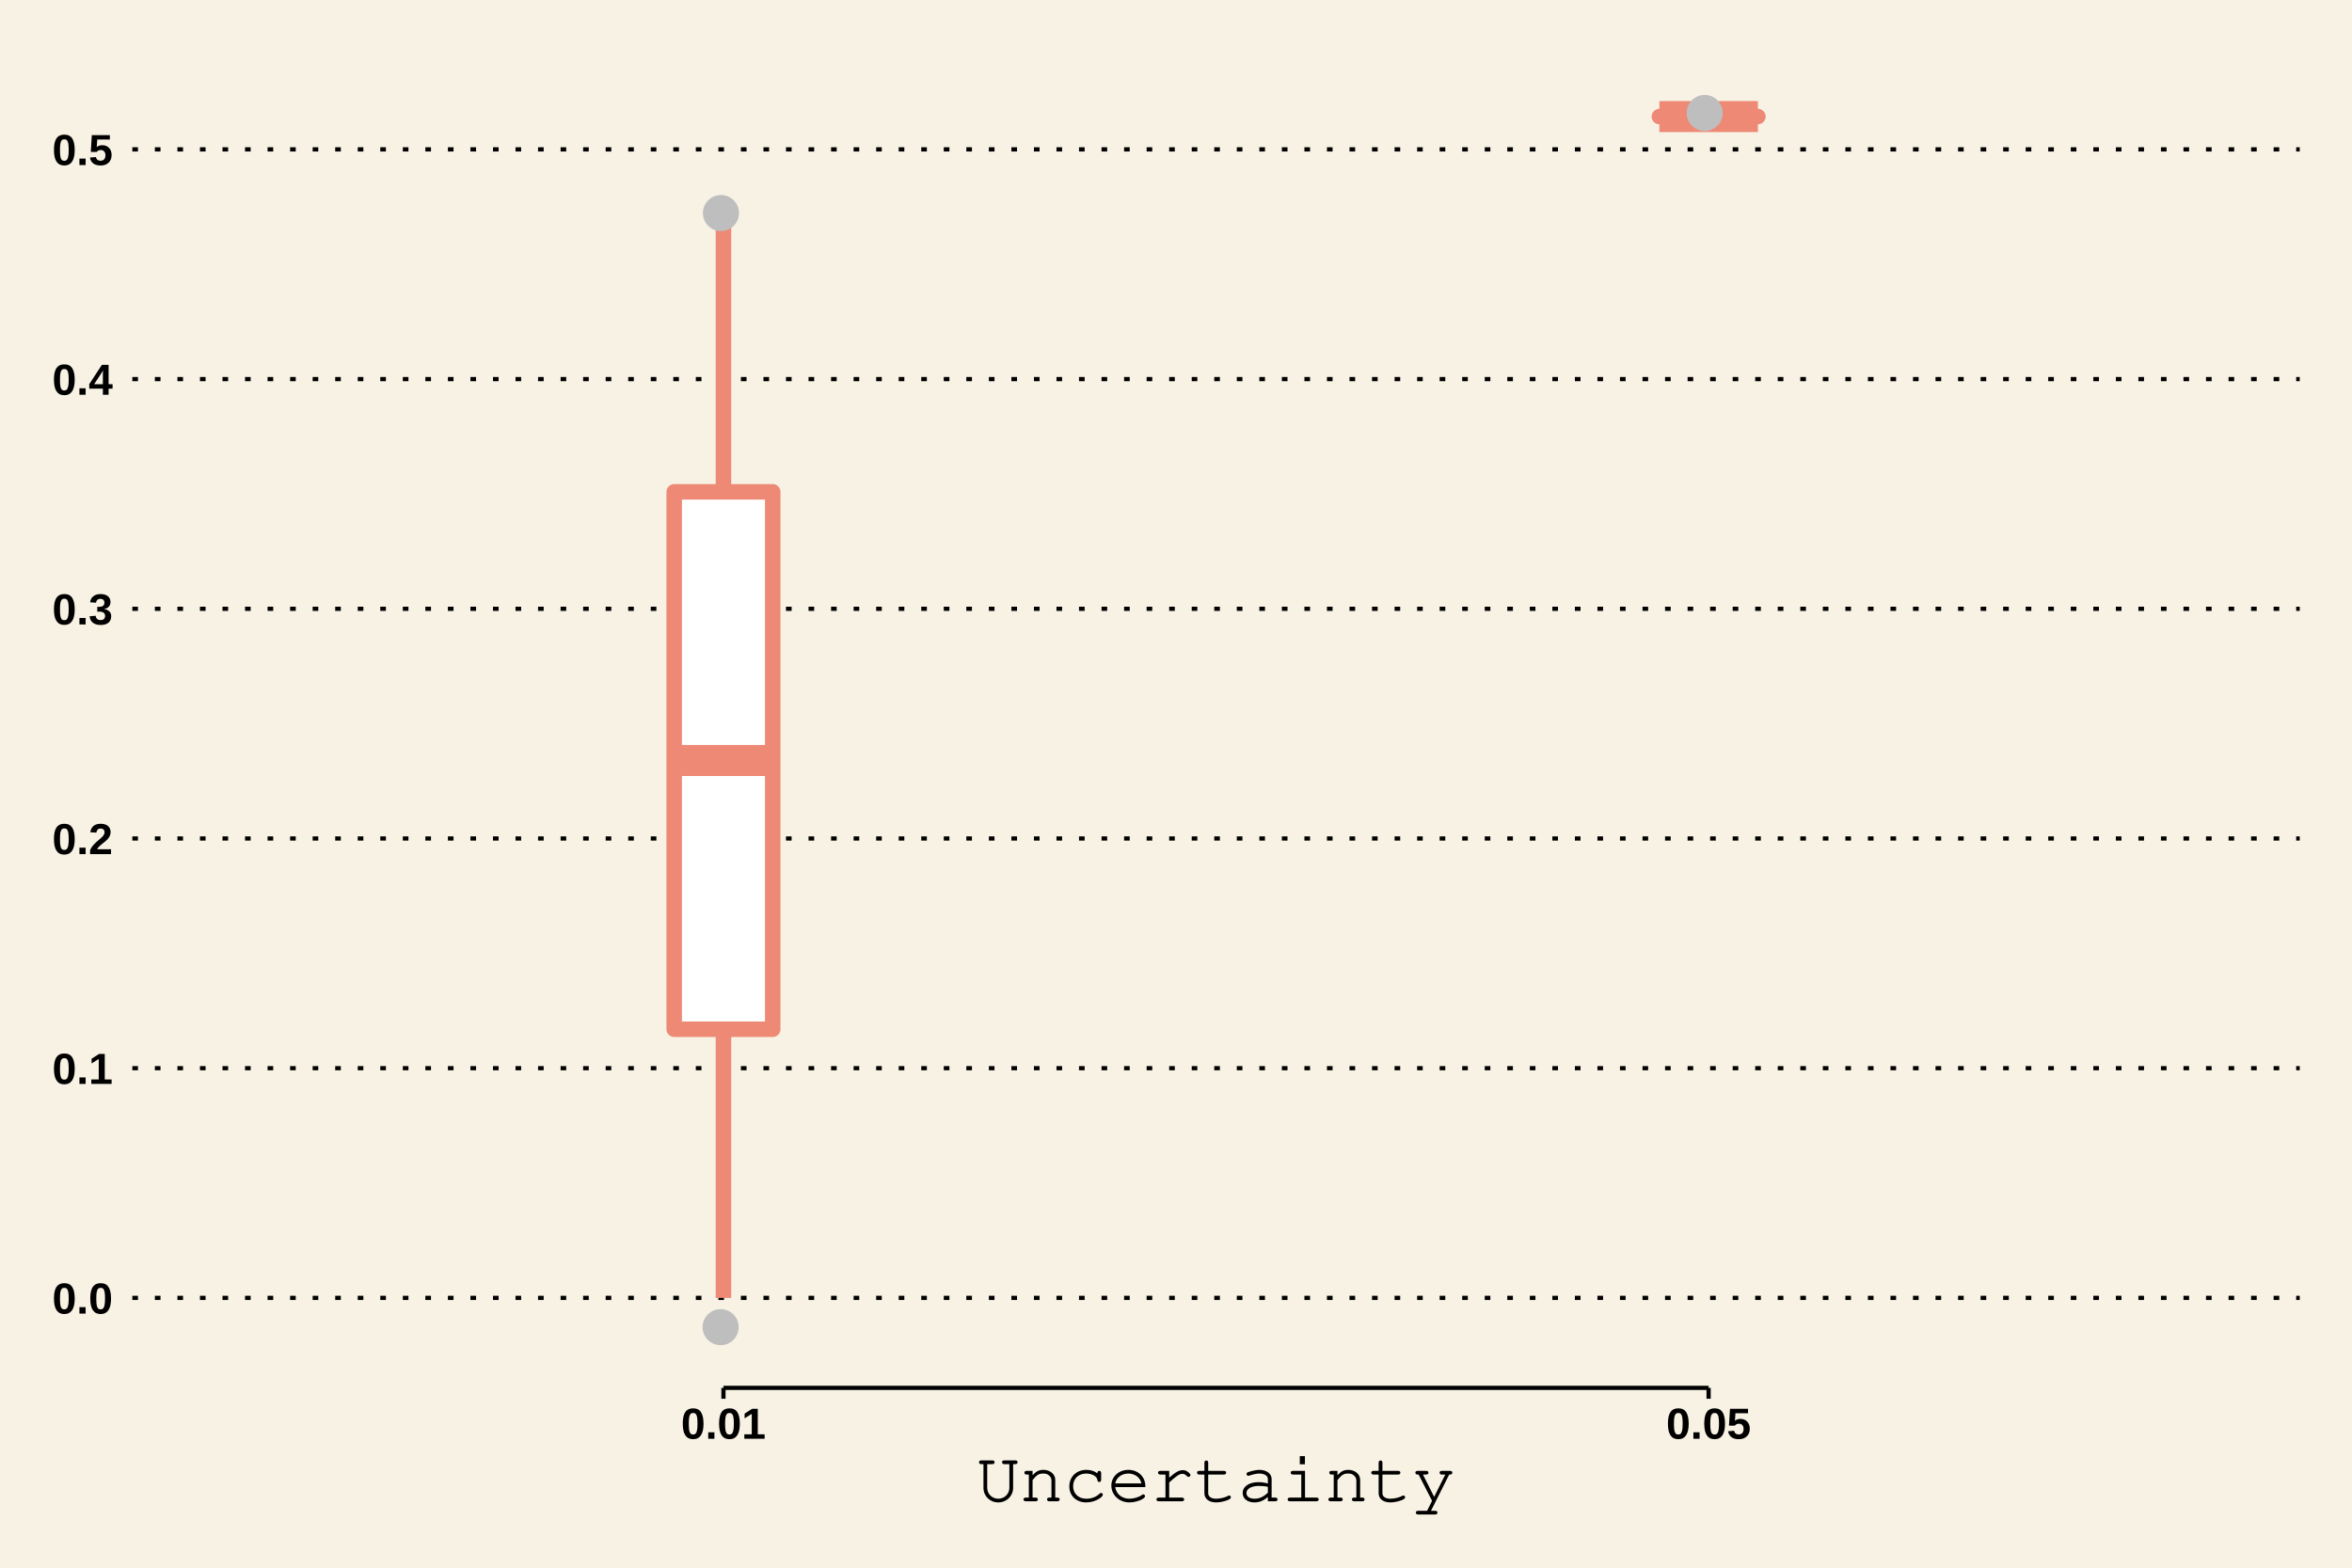
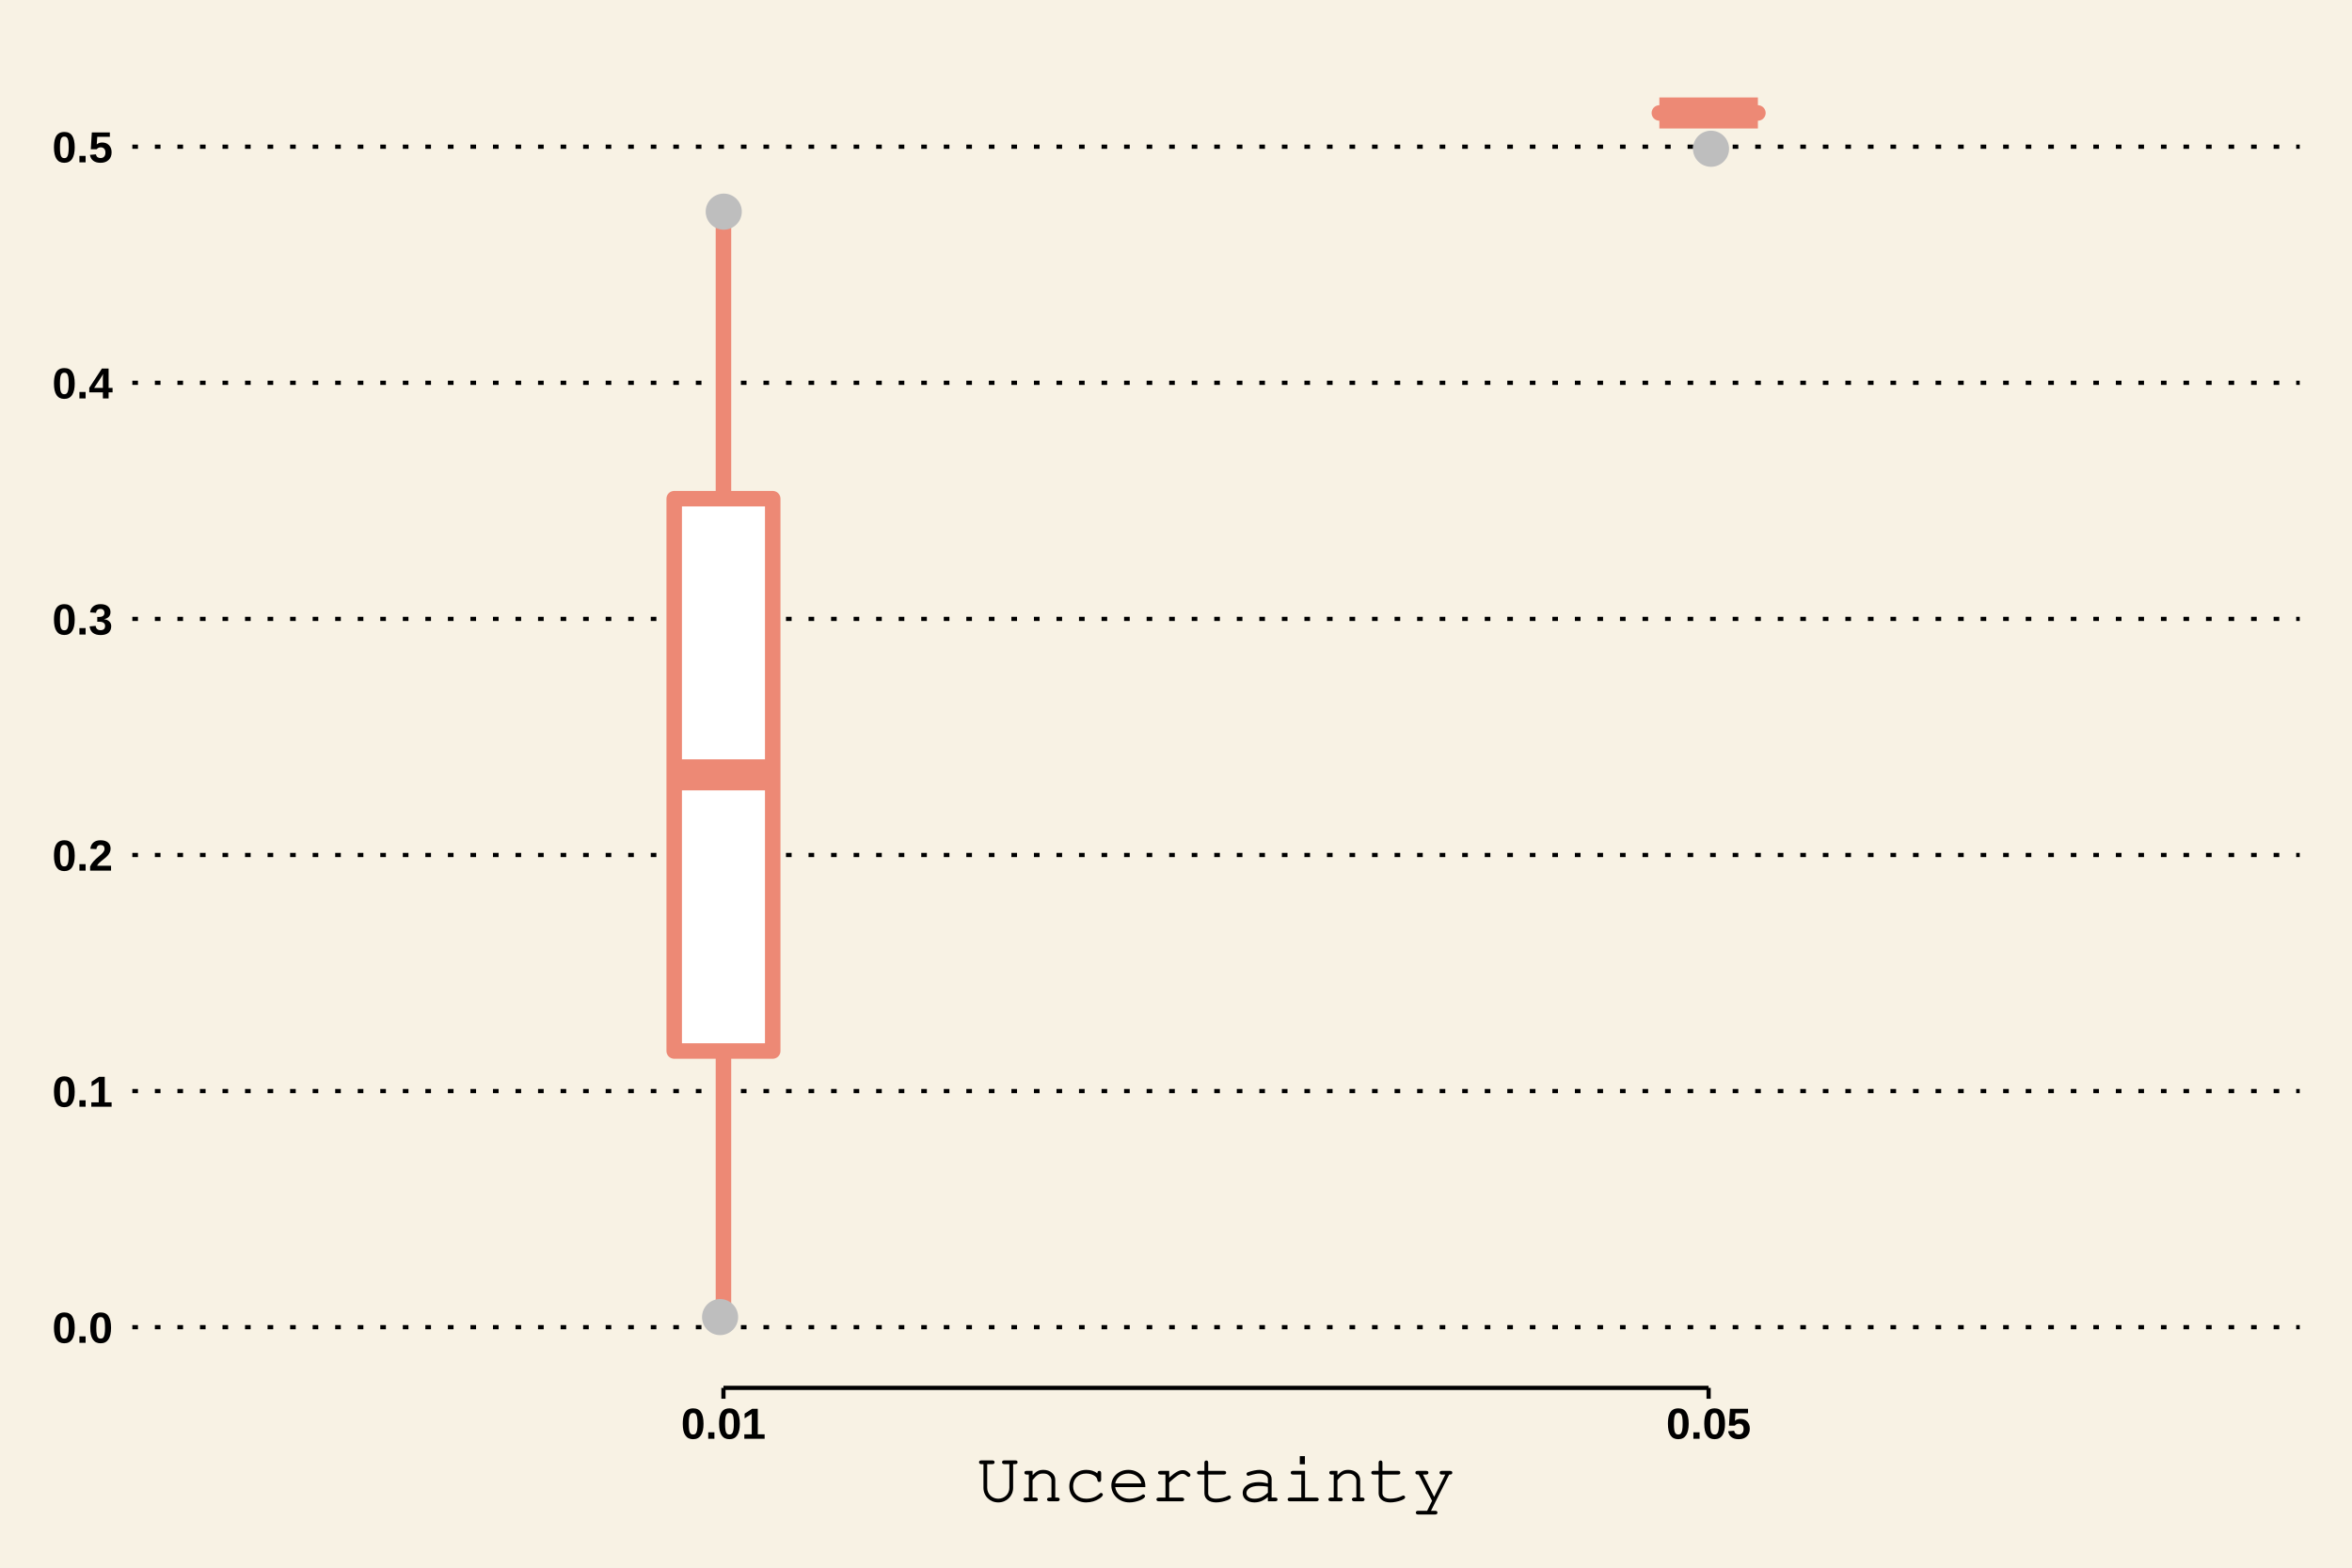
<svg xmlns="http://www.w3.org/2000/svg" class="svglite" width="648.00pt" height="432.00pt" viewBox="0 0 648.00 432.00">
  <defs>
    <style type="text/css">
    .svglite line, .svglite polyline, .svglite polygon, .svglite path, .svglite rect, .svglite circle {
      fill: none;
      stroke: #000000;
      stroke-linecap: round;
      stroke-linejoin: round;
      stroke-miterlimit: 10.00;
    }
  </style>
  </defs>
  <rect width="100%" height="100%" style="stroke: none; fill: #F8F2E4;" />
  <defs>
    <clipPath id="cpMC4wMHw2NDguMDB8MC4wMHw0MzIuMDA=">
      <rect x="0.00" y="0.00" width="648.00" height="432.00" />
    </clipPath>
  </defs>
  <g clip-path="url(#cpMC4wMHw2NDguMDB8MC4wMHw0MzIuMDA=)">
    <rect x="0.00" y="0" width="648.00" height="432.00" style="stroke-width: 1.16; stroke: none; fill: #F8F2E4;" />
  </g>
  <defs>
    <clipPath id="cpMzYuNDZ8NjMzLjYwfDE0LjQwfDM4Mi40NQ==">
      <rect x="36.46" y="14.40" width="597.14" height="368.05" />
    </clipPath>
  </defs>
  <g clip-path="url(#cpMzYuNDZ8NjMzLjYwfDE0LjQwfDM4Mi40NQ==)">
    <rect x="36.46" y="14.40" width="597.14" height="368.05" style="stroke-width: 1.16; stroke: none; fill: #F8F2E4;" />
-     <polyline points="36.46,357.66 633.60,357.66 " style="stroke-width: 1.16; stroke-dasharray: 1.55,4.66; stroke-linecap: butt;" />
-     <polyline points="36.46,294.36 633.60,294.36 " style="stroke-width: 1.16; stroke-dasharray: 1.55,4.66; stroke-linecap: butt;" />
-     <polyline points="36.46,231.06 633.60,231.06 " style="stroke-width: 1.16; stroke-dasharray: 1.55,4.66; stroke-linecap: butt;" />
-     <polyline points="36.46,167.76 633.60,167.76 " style="stroke-width: 1.16; stroke-dasharray: 1.55,4.66; stroke-linecap: butt;" />
-     <polyline points="36.46,104.46 633.60,104.46 " style="stroke-width: 1.16; stroke-dasharray: 1.55,4.66; stroke-linecap: butt;" />
-     <polyline points="36.46,41.16 633.60,41.16 " style="stroke-width: 1.16; stroke-dasharray: 1.55,4.66; stroke-linecap: butt;" />
-     <line x1="199.32" y1="135.53" x2="199.32" y2="61.49" style="stroke-width: 4.27; stroke: #ED8975; stroke-linecap: butt;" />
-     <line x1="199.32" y1="283.62" x2="199.32" y2="357.66" style="stroke-width: 4.27; stroke: #ED8975; stroke-linecap: butt;" />
-     <polygon points="185.75,135.53 185.75,283.62 212.89,283.62 212.89,135.53 185.75,135.53 " style="stroke-width: 4.27; stroke: #ED8975; fill: #FFFFFF;" />
-     <line x1="185.75" y1="209.57" x2="212.89" y2="209.57" style="stroke-width: 8.54; stroke: #ED8975; stroke-linecap: butt;" />
-     <line x1="470.74" y1="32.12" x2="470.74" y2="32.12" style="stroke-width: 4.27; stroke: #ED8975; stroke-linecap: butt;" />
-     <line x1="470.74" y1="32.12" x2="470.74" y2="32.12" style="stroke-width: 4.27; stroke: #ED8975; stroke-linecap: butt;" />
-     <polygon points="457.17,32.12 457.17,32.12 484.32,32.12 484.32,32.12 457.17,32.12 " style="stroke-width: 4.27; stroke: #ED8975; fill: #FFFFFF;" />
-     <line x1="457.17" y1="32.12" x2="484.32" y2="32.12" style="stroke-width: 8.54; stroke: #ED8975; stroke-linecap: butt;" />
-     <circle cx="198.54" cy="365.72" r="4.62" style="stroke-width: 0.71; stroke: #BEBEBE; fill: #BEBEBE;" />
-     <circle cx="198.63" cy="58.71" r="4.62" style="stroke-width: 0.71; stroke: #BEBEBE; fill: #BEBEBE;" />
-     <circle cx="469.66" cy="31.13" r="4.62" style="stroke-width: 0.71; stroke: #BEBEBE; fill: #BEBEBE;" />
+     <polyline points="36.46,365.72 633.60,365.72 " style="stroke-width: 1.16; stroke-dasharray: 1.55,4.66; stroke-linecap: butt;" />
+     <polyline points="36.46,300.66 633.60,300.66 " style="stroke-width: 1.16; stroke-dasharray: 1.55,4.66; stroke-linecap: butt;" />
+     <polyline points="36.46,235.60 633.60,235.60 " style="stroke-width: 1.16; stroke-dasharray: 1.55,4.66; stroke-linecap: butt;" />
+     <polyline points="36.46,170.54 633.60,170.54 " style="stroke-width: 1.16; stroke-dasharray: 1.55,4.66; stroke-linecap: butt;" />
+     <polyline points="36.46,105.48 633.60,105.48 " style="stroke-width: 1.16; stroke-dasharray: 1.55,4.66; stroke-linecap: butt;" />
+     <polyline points="36.46,40.42 633.60,40.42 " style="stroke-width: 1.16; stroke-dasharray: 1.55,4.66; stroke-linecap: butt;" />
+     <line x1="199.32" y1="137.42" x2="199.32" y2="61.31" style="stroke-width: 4.27; stroke: #ED8975; stroke-linecap: butt;" />
+     <line x1="199.32" y1="289.62" x2="199.32" y2="365.72" style="stroke-width: 4.27; stroke: #ED8975; stroke-linecap: butt;" />
+     <polygon points="185.75,137.42 185.75,289.62 212.89,289.62 212.89,137.42 185.75,137.42 " style="stroke-width: 4.27; stroke: #ED8975; fill: #FFFFFF;" />
+     <line x1="185.75" y1="213.52" x2="212.89" y2="213.52" style="stroke-width: 8.54; stroke: #ED8975; stroke-linecap: butt;" />
+     <line x1="470.74" y1="31.13" x2="470.74" y2="31.13" style="stroke-width: 4.27; stroke: #ED8975; stroke-linecap: butt;" />
+     <line x1="470.74" y1="31.13" x2="470.74" y2="31.13" style="stroke-width: 4.27; stroke: #ED8975; stroke-linecap: butt;" />
+     <polygon points="457.17,31.13 457.17,31.13 484.32,31.13 484.32,31.13 457.17,31.13 " style="stroke-width: 4.27; stroke: #ED8975; fill: #FFFFFF;" />
+     <line x1="457.17" y1="31.13" x2="484.32" y2="31.13" style="stroke-width: 8.54; stroke: #ED8975; stroke-linecap: butt;" />
+     <circle cx="198.39" cy="362.94" r="4.62" style="stroke-width: 0.71; stroke: #BEBEBE; fill: #BEBEBE;" />
+     <circle cx="199.40" cy="58.32" r="4.62" style="stroke-width: 0.71; stroke: #BEBEBE; fill: #BEBEBE;" />
+     <circle cx="471.40" cy="40.99" r="4.62" style="stroke-width: 0.71; stroke: #BEBEBE; fill: #BEBEBE;" />
    <rect x="36.46" y="14.40" width="597.14" height="368.05" style="stroke-width: 1.16; stroke: none;" />
  </g>
  <g clip-path="url(#cpMC4wMHw2NDguMDB8MC4wMHw0MzIuMDA=)">
-     <text x="31.08" y="361.98" text-anchor="end" style="font-size: 12.00px; font-weight: bold; font-family: Arial;" textLength="16.68px" lengthAdjust="spacingAndGlyphs">0.0</text>
-     <text x="31.08" y="298.68" text-anchor="end" style="font-size: 12.00px; font-weight: bold; font-family: Arial;" textLength="16.68px" lengthAdjust="spacingAndGlyphs">0.1</text>
-     <text x="31.08" y="235.38" text-anchor="end" style="font-size: 12.00px; font-weight: bold; font-family: Arial;" textLength="16.68px" lengthAdjust="spacingAndGlyphs">0.2</text>
-     <text x="31.08" y="172.08" text-anchor="end" style="font-size: 12.00px; font-weight: bold; font-family: Arial;" textLength="16.68px" lengthAdjust="spacingAndGlyphs">0.3</text>
-     <text x="31.08" y="108.78" text-anchor="end" style="font-size: 12.00px; font-weight: bold; font-family: Arial;" textLength="16.68px" lengthAdjust="spacingAndGlyphs">0.4</text>
-     <text x="31.08" y="45.48" text-anchor="end" style="font-size: 12.00px; font-weight: bold; font-family: Arial;" textLength="16.68px" lengthAdjust="spacingAndGlyphs">0.5</text>
+     <text x="31.08" y="370.04" text-anchor="end" style="font-size: 12.00px; font-weight: bold; font-family: Arial;" textLength="16.68px" lengthAdjust="spacingAndGlyphs">0.0</text>
+     <text x="31.08" y="304.98" text-anchor="end" style="font-size: 12.00px; font-weight: bold; font-family: Arial;" textLength="16.68px" lengthAdjust="spacingAndGlyphs">0.1</text>
+     <text x="31.08" y="239.92" text-anchor="end" style="font-size: 12.00px; font-weight: bold; font-family: Arial;" textLength="16.68px" lengthAdjust="spacingAndGlyphs">0.2</text>
+     <text x="31.08" y="174.86" text-anchor="end" style="font-size: 12.00px; font-weight: bold; font-family: Arial;" textLength="16.68px" lengthAdjust="spacingAndGlyphs">0.3</text>
+     <text x="31.08" y="109.80" text-anchor="end" style="font-size: 12.00px; font-weight: bold; font-family: Arial;" textLength="16.68px" lengthAdjust="spacingAndGlyphs">0.4</text>
+     <text x="31.08" y="44.74" text-anchor="end" style="font-size: 12.00px; font-weight: bold; font-family: Arial;" textLength="16.68px" lengthAdjust="spacingAndGlyphs">0.5</text>
    <polyline points="199.32,382.45 470.74,382.45 " style="stroke-width: 1.16; stroke-linecap: butt;" />
    <polyline points="199.32,385.44 199.32,382.45 " style="stroke-width: 1.16; stroke-linecap: butt;" />
    <polyline points="470.74,385.44 470.74,382.45 " style="stroke-width: 1.16; stroke-linecap: butt;" />
    <text x="199.32" y="396.47" text-anchor="middle" style="font-size: 12.00px; font-weight: bold; font-family: Arial;" textLength="23.36px" lengthAdjust="spacingAndGlyphs">0.01</text>
    <text x="470.74" y="396.47" text-anchor="middle" style="font-size: 12.00px; font-weight: bold; font-family: Arial;" textLength="23.36px" lengthAdjust="spacingAndGlyphs">0.05</text>
    <text x="335.03" y="413.70" text-anchor="middle" style="font-size: 20.00px; font-weight: 0; font-family: Courier;" textLength="132.03px" lengthAdjust="spacingAndGlyphs">Uncertainty</text>
  </g>
</svg>
